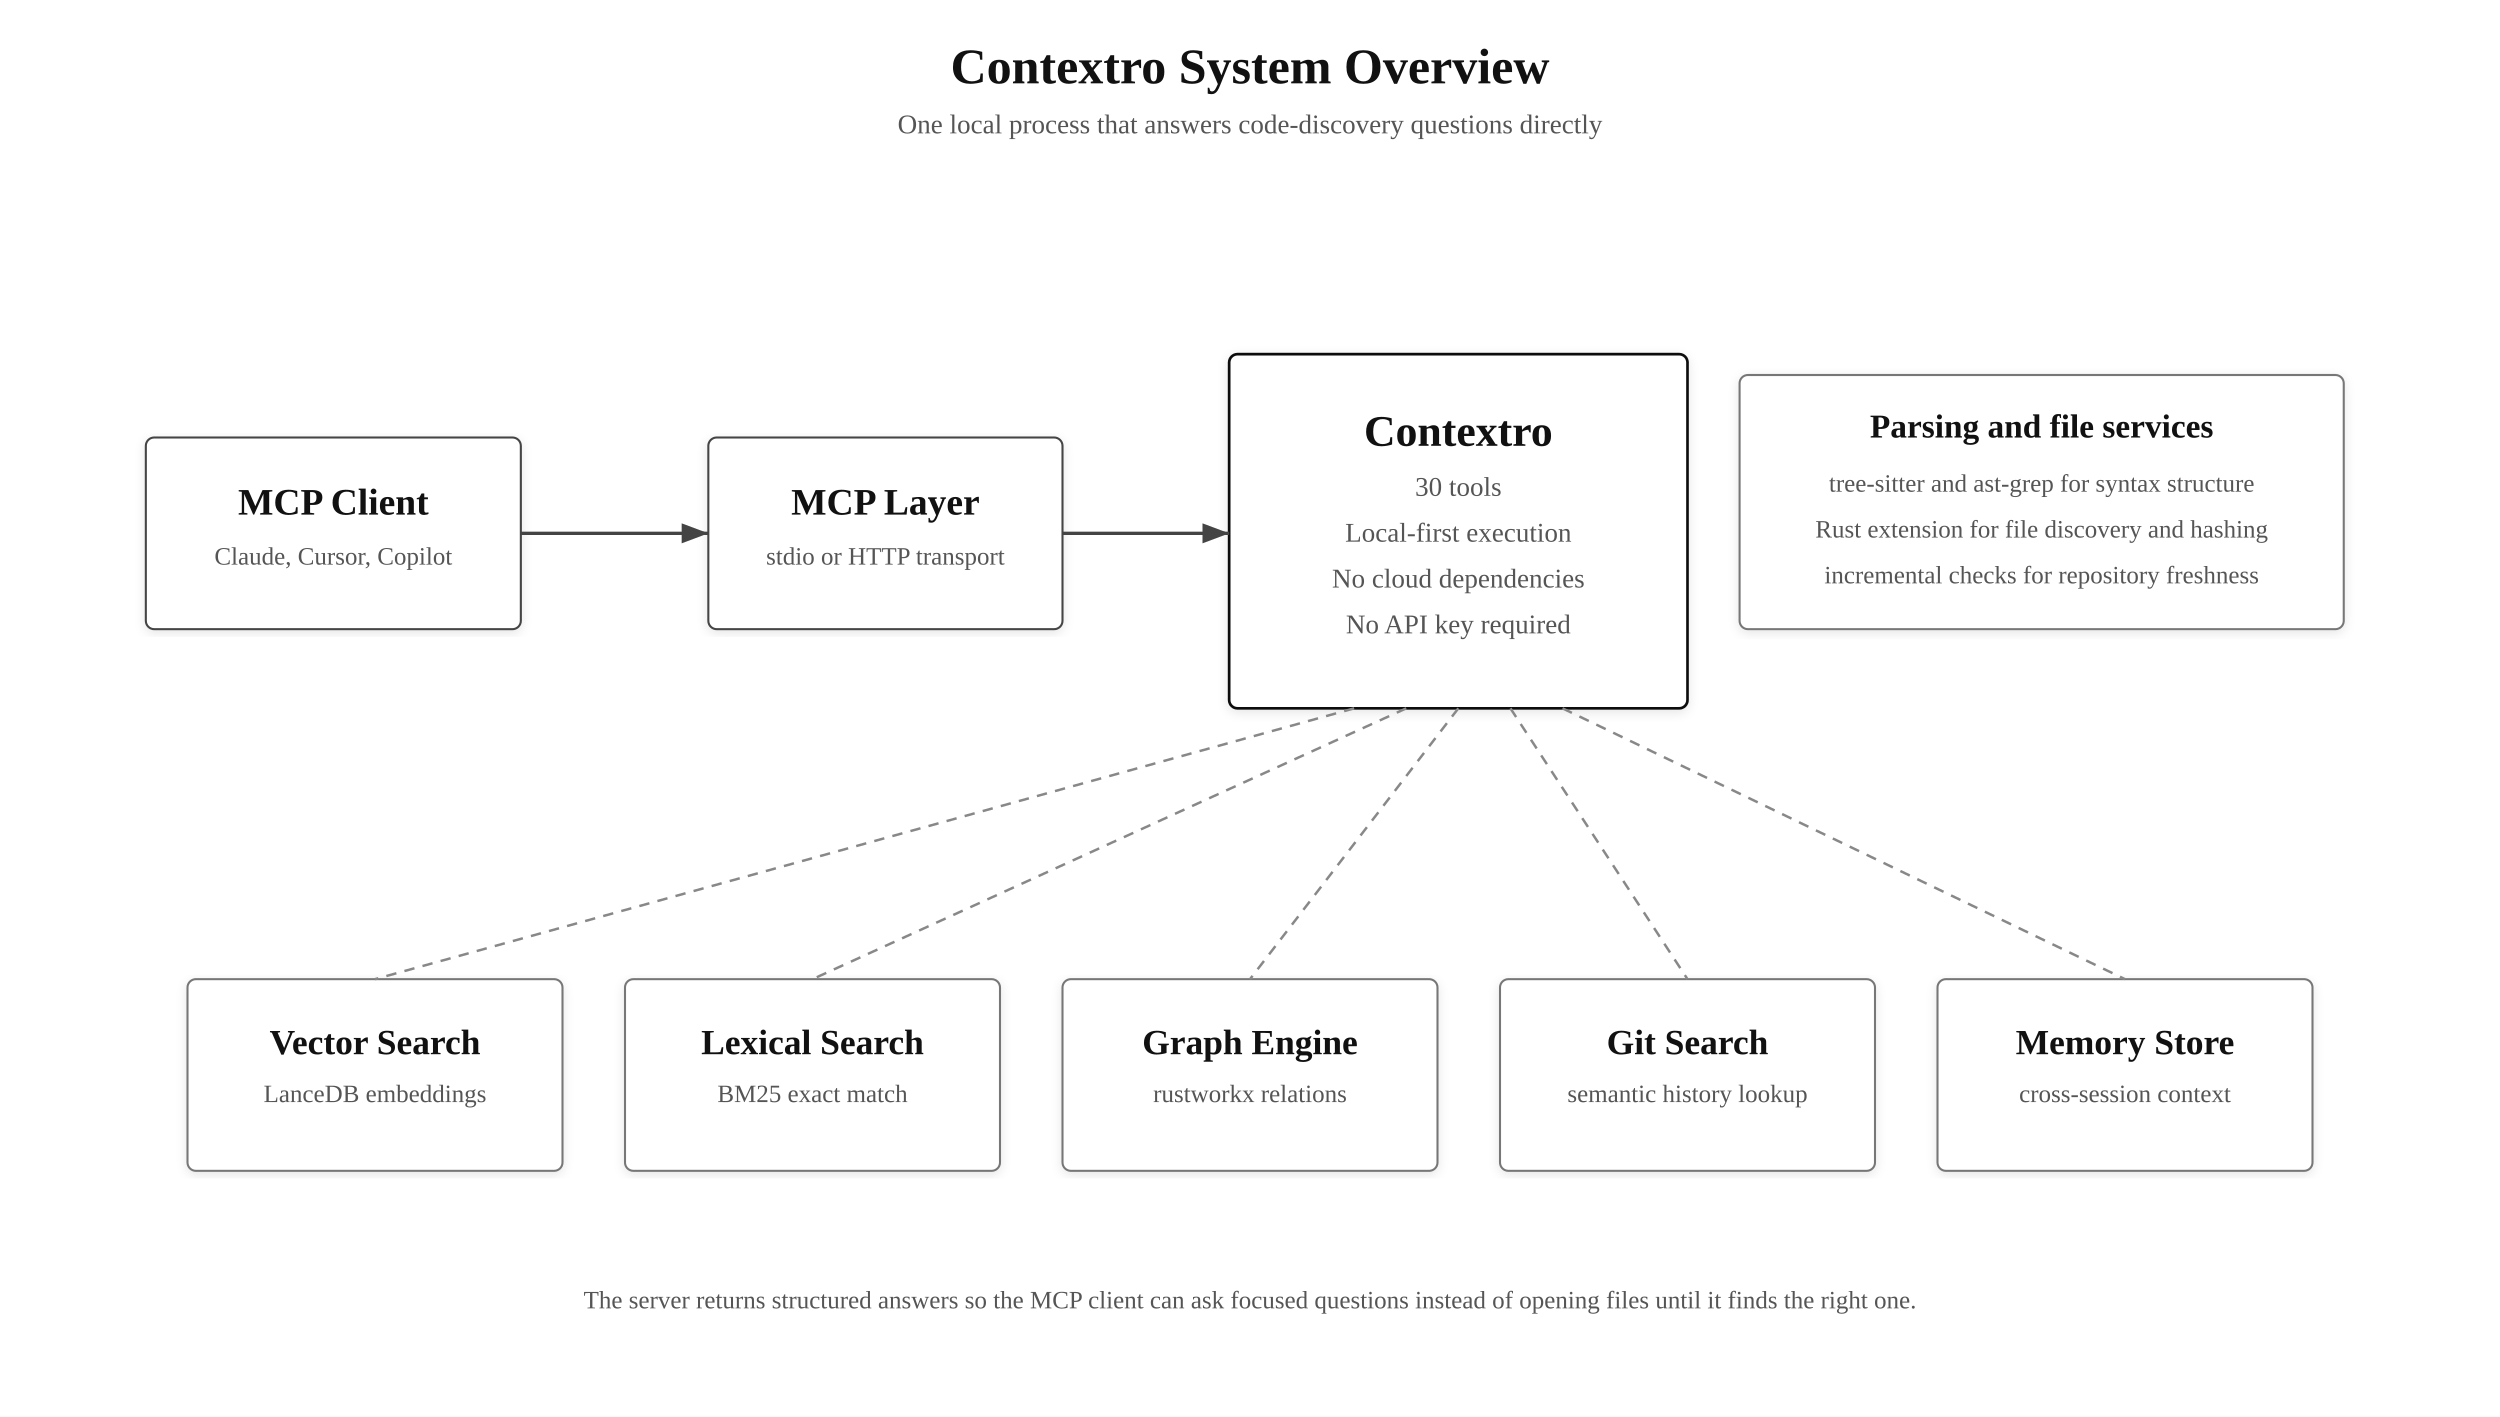
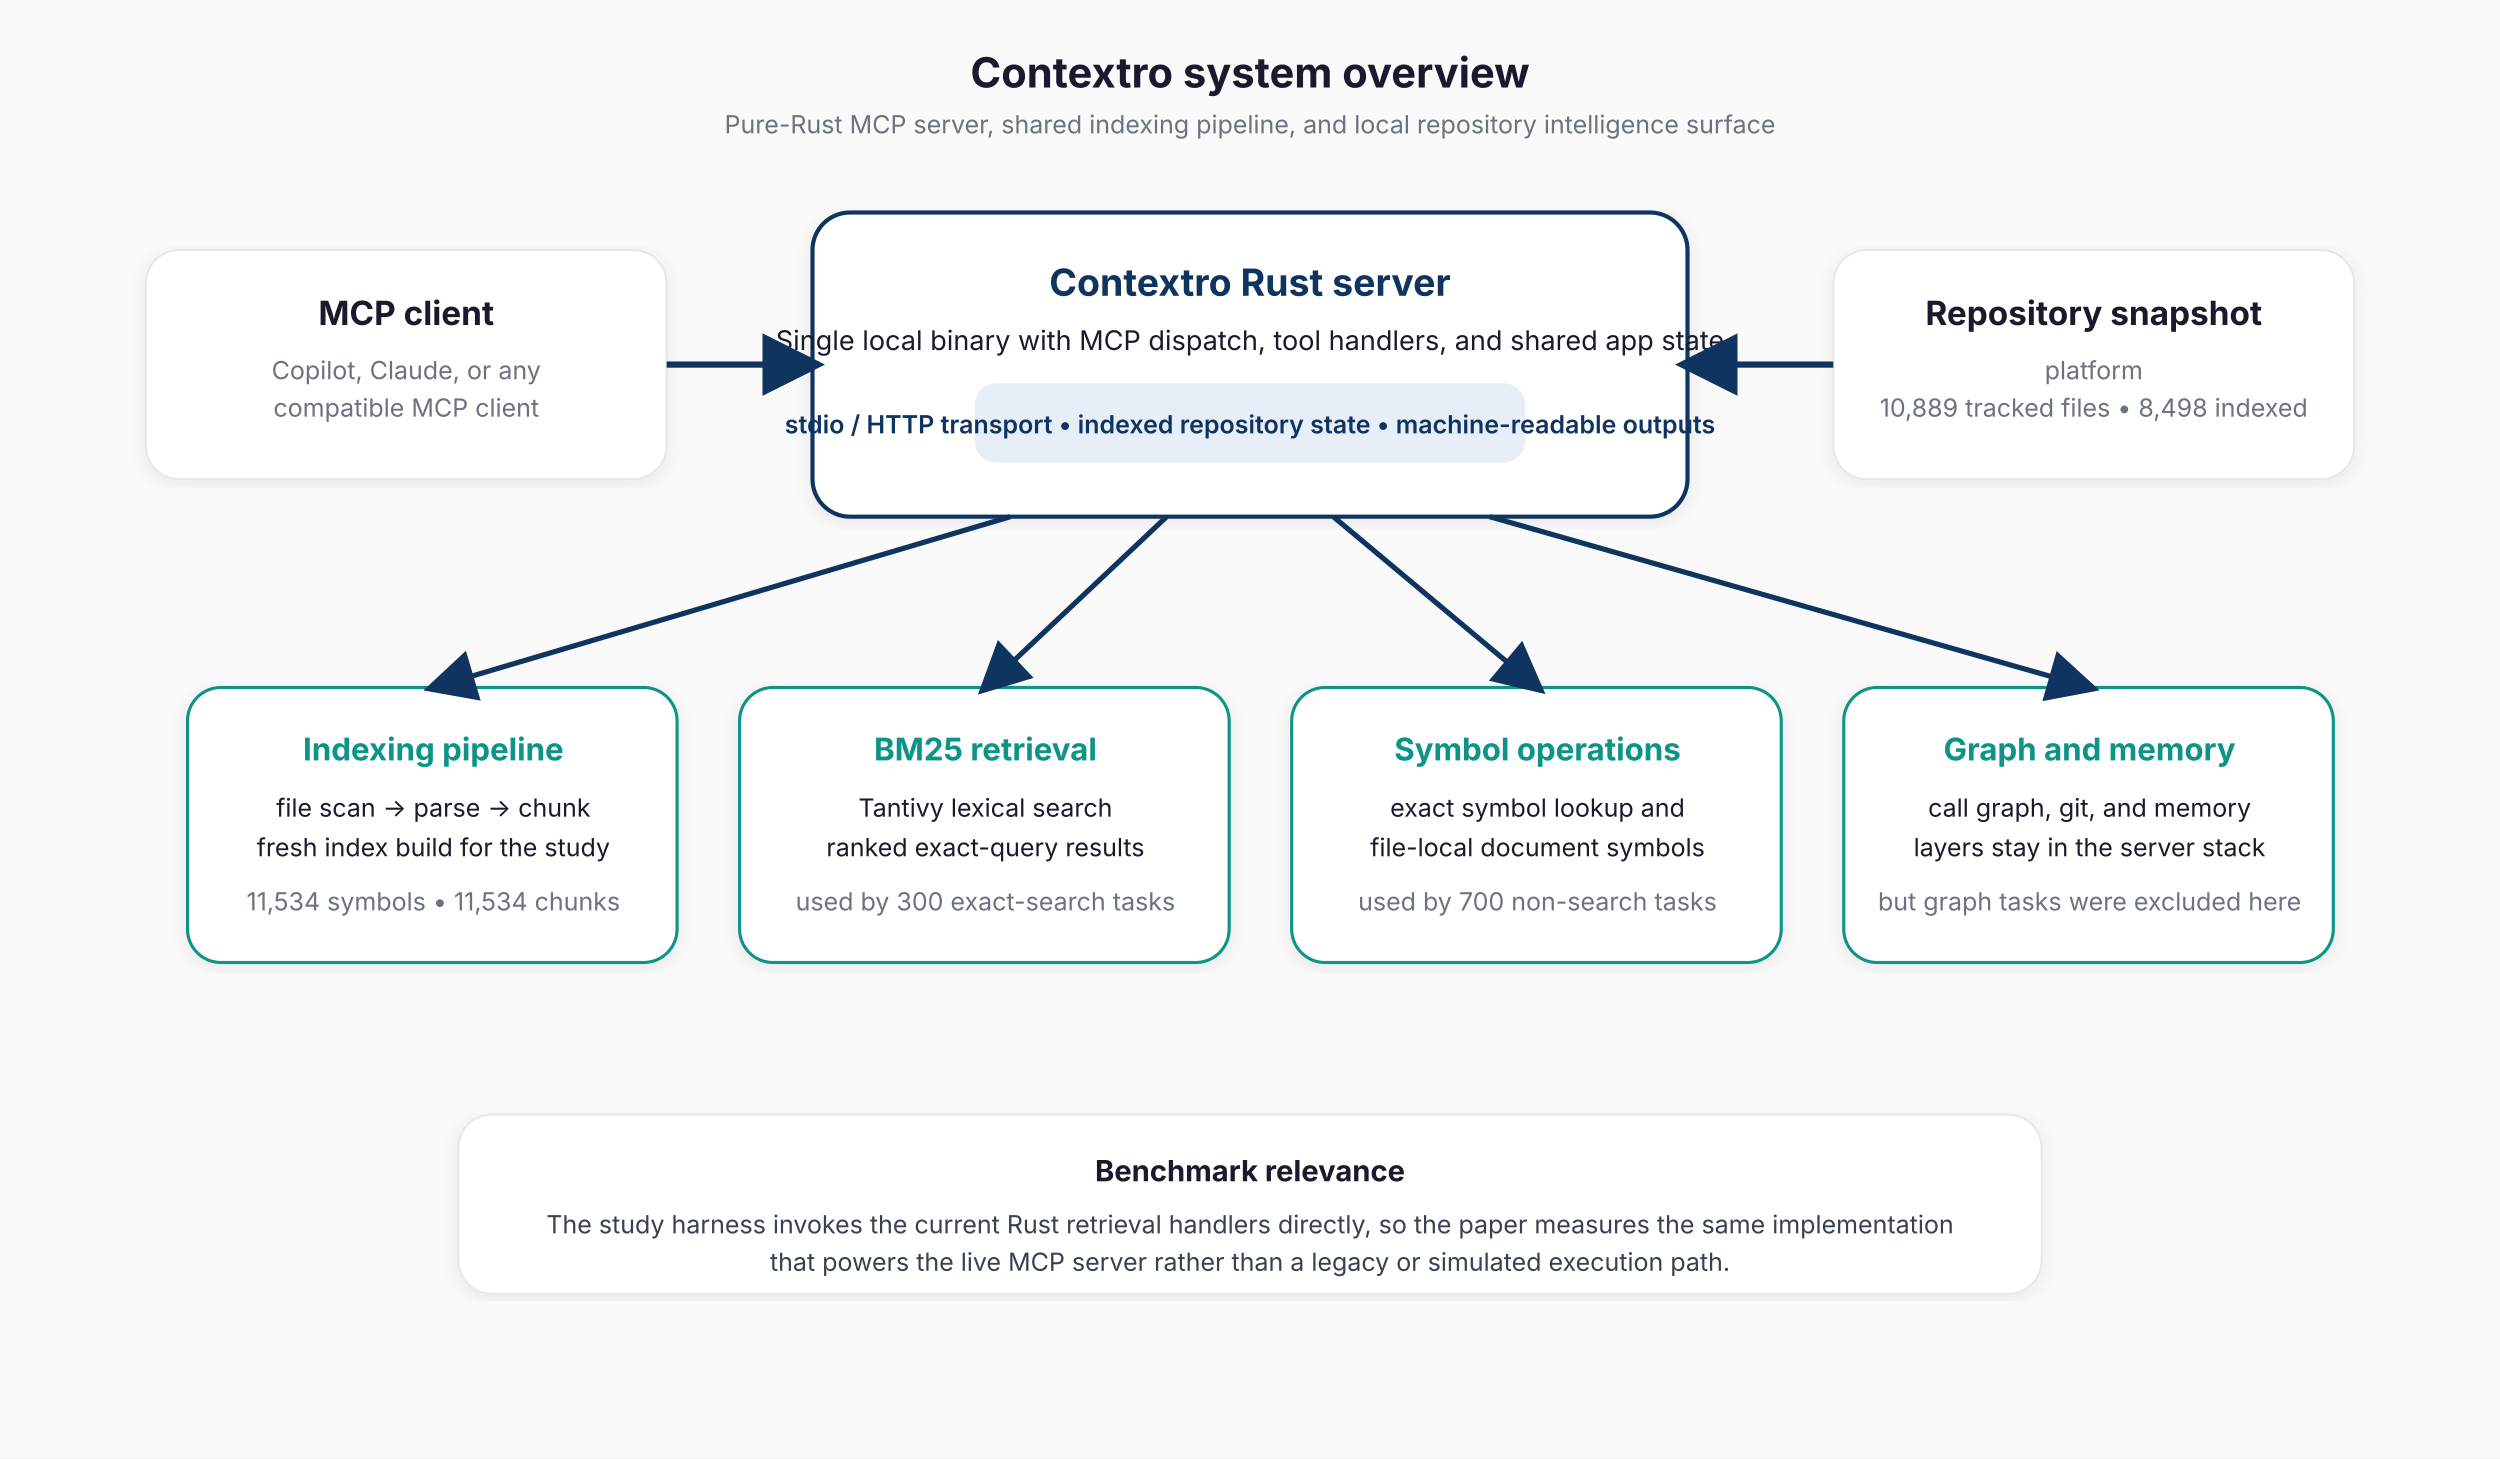
- <svg xmlns="http://www.w3.org/2000/svg" viewBox="0 0 1200 680" font-family="Georgia, 'Times New Roman', serif">
+ <svg xmlns="http://www.w3.org/2000/svg" viewBox="0 0 1200 700" font-family="Inter, -apple-system, system-ui, sans-serif">
  <defs>
    <filter id="shadow" x="-4%" y="-4%" width="108%" height="108%">
-       <feDropShadow dx="0" dy="1.5" stdDeviation="2.5" flood-opacity="0.10" />
+       <feDropShadow dx="0" dy="2" stdDeviation="4" flood-opacity="0.08" />
    </filter>
-     <marker id="arrow" markerWidth="8" markerHeight="6" refX="8" refY="3" orient="auto">
-       <polygon points="0 0, 8 3, 0 6" fill="#444444" />
+     <marker id="arrow" markerWidth="10" markerHeight="10" refX="8" refY="5" orient="auto">
+       <path d="M0,0 L10,5 L0,10 Z" fill="#0f3460" />
    </marker>
  </defs>
-   <rect width="1200" height="680" fill="#ffffff" />
-   <text x="600" y="40" text-anchor="middle" font-size="24" font-weight="700" fill="#111111">Contextro System Overview</text>
-   <text x="600" y="64" text-anchor="middle" font-size="13" fill="#555555">One local process that answers code-discovery questions directly</text>
-   <rect x="70" y="210" width="180" height="92" rx="4" fill="#ffffff" stroke="#444444" filter="url(#shadow)" />
-   <text x="160" y="247" text-anchor="middle" font-size="18" font-weight="700" fill="#111111">MCP Client</text>
-   <text x="160" y="271" text-anchor="middle" font-size="12" fill="#555555">Claude, Cursor, Copilot</text>
-   <rect x="340" y="210" width="170" height="92" rx="4" fill="#ffffff" stroke="#444444" filter="url(#shadow)" />
-   <text x="425" y="247" text-anchor="middle" font-size="18" font-weight="700" fill="#111111">MCP Layer</text>
-   <text x="425" y="271" text-anchor="middle" font-size="12" fill="#555555">stdio or HTTP transport</text>
-   <rect x="590" y="170" width="220" height="170" rx="4" fill="#ffffff" stroke="#111111" stroke-width="1.3" filter="url(#shadow)" />
-   <text x="700" y="214" text-anchor="middle" font-size="21" font-weight="700" fill="#111111">Contextro</text>
-   <text x="700" y="238" text-anchor="middle" font-size="13" fill="#555555">30 tools</text>
-   <text x="700" y="260" text-anchor="middle" font-size="13" fill="#555555">Local-first execution</text>
-   <text x="700" y="282" text-anchor="middle" font-size="13" fill="#555555">No cloud dependencies</text>
-   <text x="700" y="304" text-anchor="middle" font-size="13" fill="#555555">No API key required</text>
-   <line x1="250" y1="256" x2="340" y2="256" stroke="#444444" stroke-width="1.6" marker-end="url(#arrow)" />
-   <line x1="510" y1="256" x2="590" y2="256" stroke="#444444" stroke-width="1.6" marker-end="url(#arrow)" />
-   <rect x="90" y="470" width="180" height="92" rx="4" fill="#ffffff" stroke="#777777" filter="url(#shadow)" />
-   <text x="180" y="506" text-anchor="middle" font-size="17" font-weight="700" fill="#111111">Vector Search</text>
-   <text x="180" y="529" text-anchor="middle" font-size="12" fill="#555555">LanceDB embeddings</text>
-   <rect x="300" y="470" width="180" height="92" rx="4" fill="#ffffff" stroke="#777777" filter="url(#shadow)" />
-   <text x="390" y="506" text-anchor="middle" font-size="17" font-weight="700" fill="#111111">Lexical Search</text>
-   <text x="390" y="529" text-anchor="middle" font-size="12" fill="#555555">BM25 exact match</text>
-   <rect x="510" y="470" width="180" height="92" rx="4" fill="#ffffff" stroke="#777777" filter="url(#shadow)" />
-   <text x="600" y="506" text-anchor="middle" font-size="17" font-weight="700" fill="#111111">Graph Engine</text>
-   <text x="600" y="529" text-anchor="middle" font-size="12" fill="#555555">rustworkx relations</text>
-   <rect x="720" y="470" width="180" height="92" rx="4" fill="#ffffff" stroke="#777777" filter="url(#shadow)" />
-   <text x="810" y="506" text-anchor="middle" font-size="17" font-weight="700" fill="#111111">Git Search</text>
-   <text x="810" y="529" text-anchor="middle" font-size="12" fill="#555555">semantic history lookup</text>
-   <rect x="930" y="470" width="180" height="92" rx="4" fill="#ffffff" stroke="#777777" filter="url(#shadow)" />
-   <text x="1020" y="506" text-anchor="middle" font-size="17" font-weight="700" fill="#111111">Memory Store</text>
-   <text x="1020" y="529" text-anchor="middle" font-size="12" fill="#555555">cross-session context</text>
-   <line x1="650" y1="340" x2="180" y2="470" stroke="#888888" stroke-width="1.2" stroke-dasharray="5,4" />
-   <line x1="675" y1="340" x2="390" y2="470" stroke="#888888" stroke-width="1.2" stroke-dasharray="5,4" />
-   <line x1="700" y1="340" x2="600" y2="470" stroke="#888888" stroke-width="1.2" stroke-dasharray="5,4" />
-   <line x1="725" y1="340" x2="810" y2="470" stroke="#888888" stroke-width="1.2" stroke-dasharray="5,4" />
-   <line x1="750" y1="340" x2="1020" y2="470" stroke="#888888" stroke-width="1.2" stroke-dasharray="5,4" />
-   <rect x="835" y="180" width="290" height="122" rx="4" fill="#ffffff" stroke="#777777" filter="url(#shadow)" />
-   <text x="980" y="210" text-anchor="middle" font-size="16" font-weight="700" fill="#111111">Parsing and file services</text>
-   <text x="980" y="236" text-anchor="middle" font-size="12" fill="#555555">tree-sitter and ast-grep for syntax structure</text>
-   <text x="980" y="258" text-anchor="middle" font-size="12" fill="#555555">Rust extension for file discovery and hashing</text>
-   <text x="980" y="280" text-anchor="middle" font-size="12" fill="#555555">incremental checks for repository freshness</text>
-   <text x="600" y="628" text-anchor="middle" font-size="12" fill="#555555">The server returns structured answers so the MCP client can ask focused questions instead of opening files until it finds the right one.</text>
+   <rect width="1200" height="700" fill="#fafafa" />
+   <text x="600" y="42" text-anchor="middle" font-size="20" font-weight="700" fill="#1a1a2e">Contextro system overview</text>
+   <text x="600" y="64" text-anchor="middle" font-size="12" fill="#6b7280">Pure-Rust MCP server, shared indexing pipeline, and local repository intelligence surface</text>
+   <rect x="70" y="120" width="250" height="110" rx="16" fill="#ffffff" stroke="#e5e7eb" filter="url(#shadow)" />
+   <text x="195" y="156" text-anchor="middle" font-size="16" font-weight="700" fill="#1a1a2e">MCP client</text>
+   <text x="195" y="182" text-anchor="middle" font-size="12" fill="#6b7280">Copilot, Claude, or any</text>
+   <text x="195" y="200" text-anchor="middle" font-size="12" fill="#6b7280">compatible MCP client</text>
+   <rect x="390" y="102" width="420" height="146" rx="18" fill="#ffffff" stroke="#0f3460" stroke-width="2" filter="url(#shadow)" />
+   <text x="600" y="142" text-anchor="middle" font-size="18" font-weight="700" fill="#0f3460">Contextro Rust server</text>
+   <text x="600" y="168" text-anchor="middle" font-size="13" fill="#1a1a2e">Single local binary with MCP dispatch, tool handlers, and shared app state</text>
+   <rect x="468" y="184" width="264" height="38" rx="10" fill="#e8eef8" />
+   <text x="600" y="208" text-anchor="middle" font-size="12" font-weight="600" fill="#0f3460">stdio / HTTP transport • indexed repository state • machine-readable outputs</text>
+   <rect x="880" y="120" width="250" height="110" rx="16" fill="#ffffff" stroke="#e5e7eb" filter="url(#shadow)" />
+   <text x="1005" y="156" text-anchor="middle" font-size="16" font-weight="700" fill="#1a1a2e">Repository snapshot</text>
+   <text x="1005" y="182" text-anchor="middle" font-size="12" fill="#6b7280">platform</text>
+   <text x="1005" y="200" text-anchor="middle" font-size="12" fill="#6b7280">10,889 tracked files • 8,498 indexed</text>
+   <line x1="320" y1="175" x2="390" y2="175" stroke="#0f3460" stroke-width="3" marker-end="url(#arrow)" />
+   <line x1="880" y1="175" x2="810" y2="175" stroke="#0f3460" stroke-width="3" marker-end="url(#arrow)" />
+   <rect x="90" y="330" width="235" height="132" rx="16" fill="#ffffff" stroke="#0d9488" stroke-width="1.5" filter="url(#shadow)" />
+   <text x="208" y="365" text-anchor="middle" font-size="15" font-weight="700" fill="#0d9488">Indexing pipeline</text>
+   <text x="208" y="392" text-anchor="middle" font-size="12" fill="#1a1a2e">file scan → parse → chunk</text>
+   <text x="208" y="411" text-anchor="middle" font-size="12" fill="#1a1a2e">fresh index build for the study</text>
+   <text x="208" y="437" text-anchor="middle" font-size="12" fill="#6b7280">11,534 symbols • 11,534 chunks</text>
+   <rect x="355" y="330" width="235" height="132" rx="16" fill="#ffffff" stroke="#0d9488" stroke-width="1.5" filter="url(#shadow)" />
+   <text x="473" y="365" text-anchor="middle" font-size="15" font-weight="700" fill="#0d9488">BM25 retrieval</text>
+   <text x="473" y="392" text-anchor="middle" font-size="12" fill="#1a1a2e">Tantivy lexical search</text>
+   <text x="473" y="411" text-anchor="middle" font-size="12" fill="#1a1a2e">ranked exact-query results</text>
+   <text x="473" y="437" text-anchor="middle" font-size="12" fill="#6b7280">used by 300 exact-search tasks</text>
+   <rect x="620" y="330" width="235" height="132" rx="16" fill="#ffffff" stroke="#0d9488" stroke-width="1.5" filter="url(#shadow)" />
+   <text x="738" y="365" text-anchor="middle" font-size="15" font-weight="700" fill="#0d9488">Symbol operations</text>
+   <text x="738" y="392" text-anchor="middle" font-size="12" fill="#1a1a2e">exact symbol lookup and</text>
+   <text x="738" y="411" text-anchor="middle" font-size="12" fill="#1a1a2e">file-local document symbols</text>
+   <text x="738" y="437" text-anchor="middle" font-size="12" fill="#6b7280">used by 700 non-search tasks</text>
+   <rect x="885" y="330" width="235" height="132" rx="16" fill="#ffffff" stroke="#0d9488" stroke-width="1.5" filter="url(#shadow)" />
+   <text x="1003" y="365" text-anchor="middle" font-size="15" font-weight="700" fill="#0d9488">Graph and memory</text>
+   <text x="1003" y="392" text-anchor="middle" font-size="12" fill="#1a1a2e">call graph, git, and memory</text>
+   <text x="1003" y="411" text-anchor="middle" font-size="12" fill="#1a1a2e">layers stay in the server stack</text>
+   <text x="1003" y="437" text-anchor="middle" font-size="12" fill="#6b7280">but graph tasks were excluded here</text>
+   <line x1="485" y1="248" x2="208" y2="330" stroke="#0f3460" stroke-width="2.5" marker-end="url(#arrow)" />
+   <line x1="560" y1="248" x2="473" y2="330" stroke="#0f3460" stroke-width="2.5" marker-end="url(#arrow)" />
+   <line x1="640" y1="248" x2="738" y2="330" stroke="#0f3460" stroke-width="2.5" marker-end="url(#arrow)" />
+   <line x1="715" y1="248" x2="1003" y2="330" stroke="#0f3460" stroke-width="2.5" marker-end="url(#arrow)" />
+   <rect x="220" y="535" width="760" height="86" rx="16" fill="#ffffff" stroke="#e5e7eb" filter="url(#shadow)" />
+   <text x="600" y="567" text-anchor="middle" font-size="14" font-weight="700" fill="#1a1a2e">Benchmark relevance</text>
+   <text x="600" y="592" text-anchor="middle" font-size="12" fill="#374151">The study harness invokes the current Rust retrieval handlers directly, so the paper measures the same implementation</text>
+   <text x="600" y="610" text-anchor="middle" font-size="12" fill="#374151">that powers the live MCP server rather than a legacy or simulated execution path.</text>
</svg>
